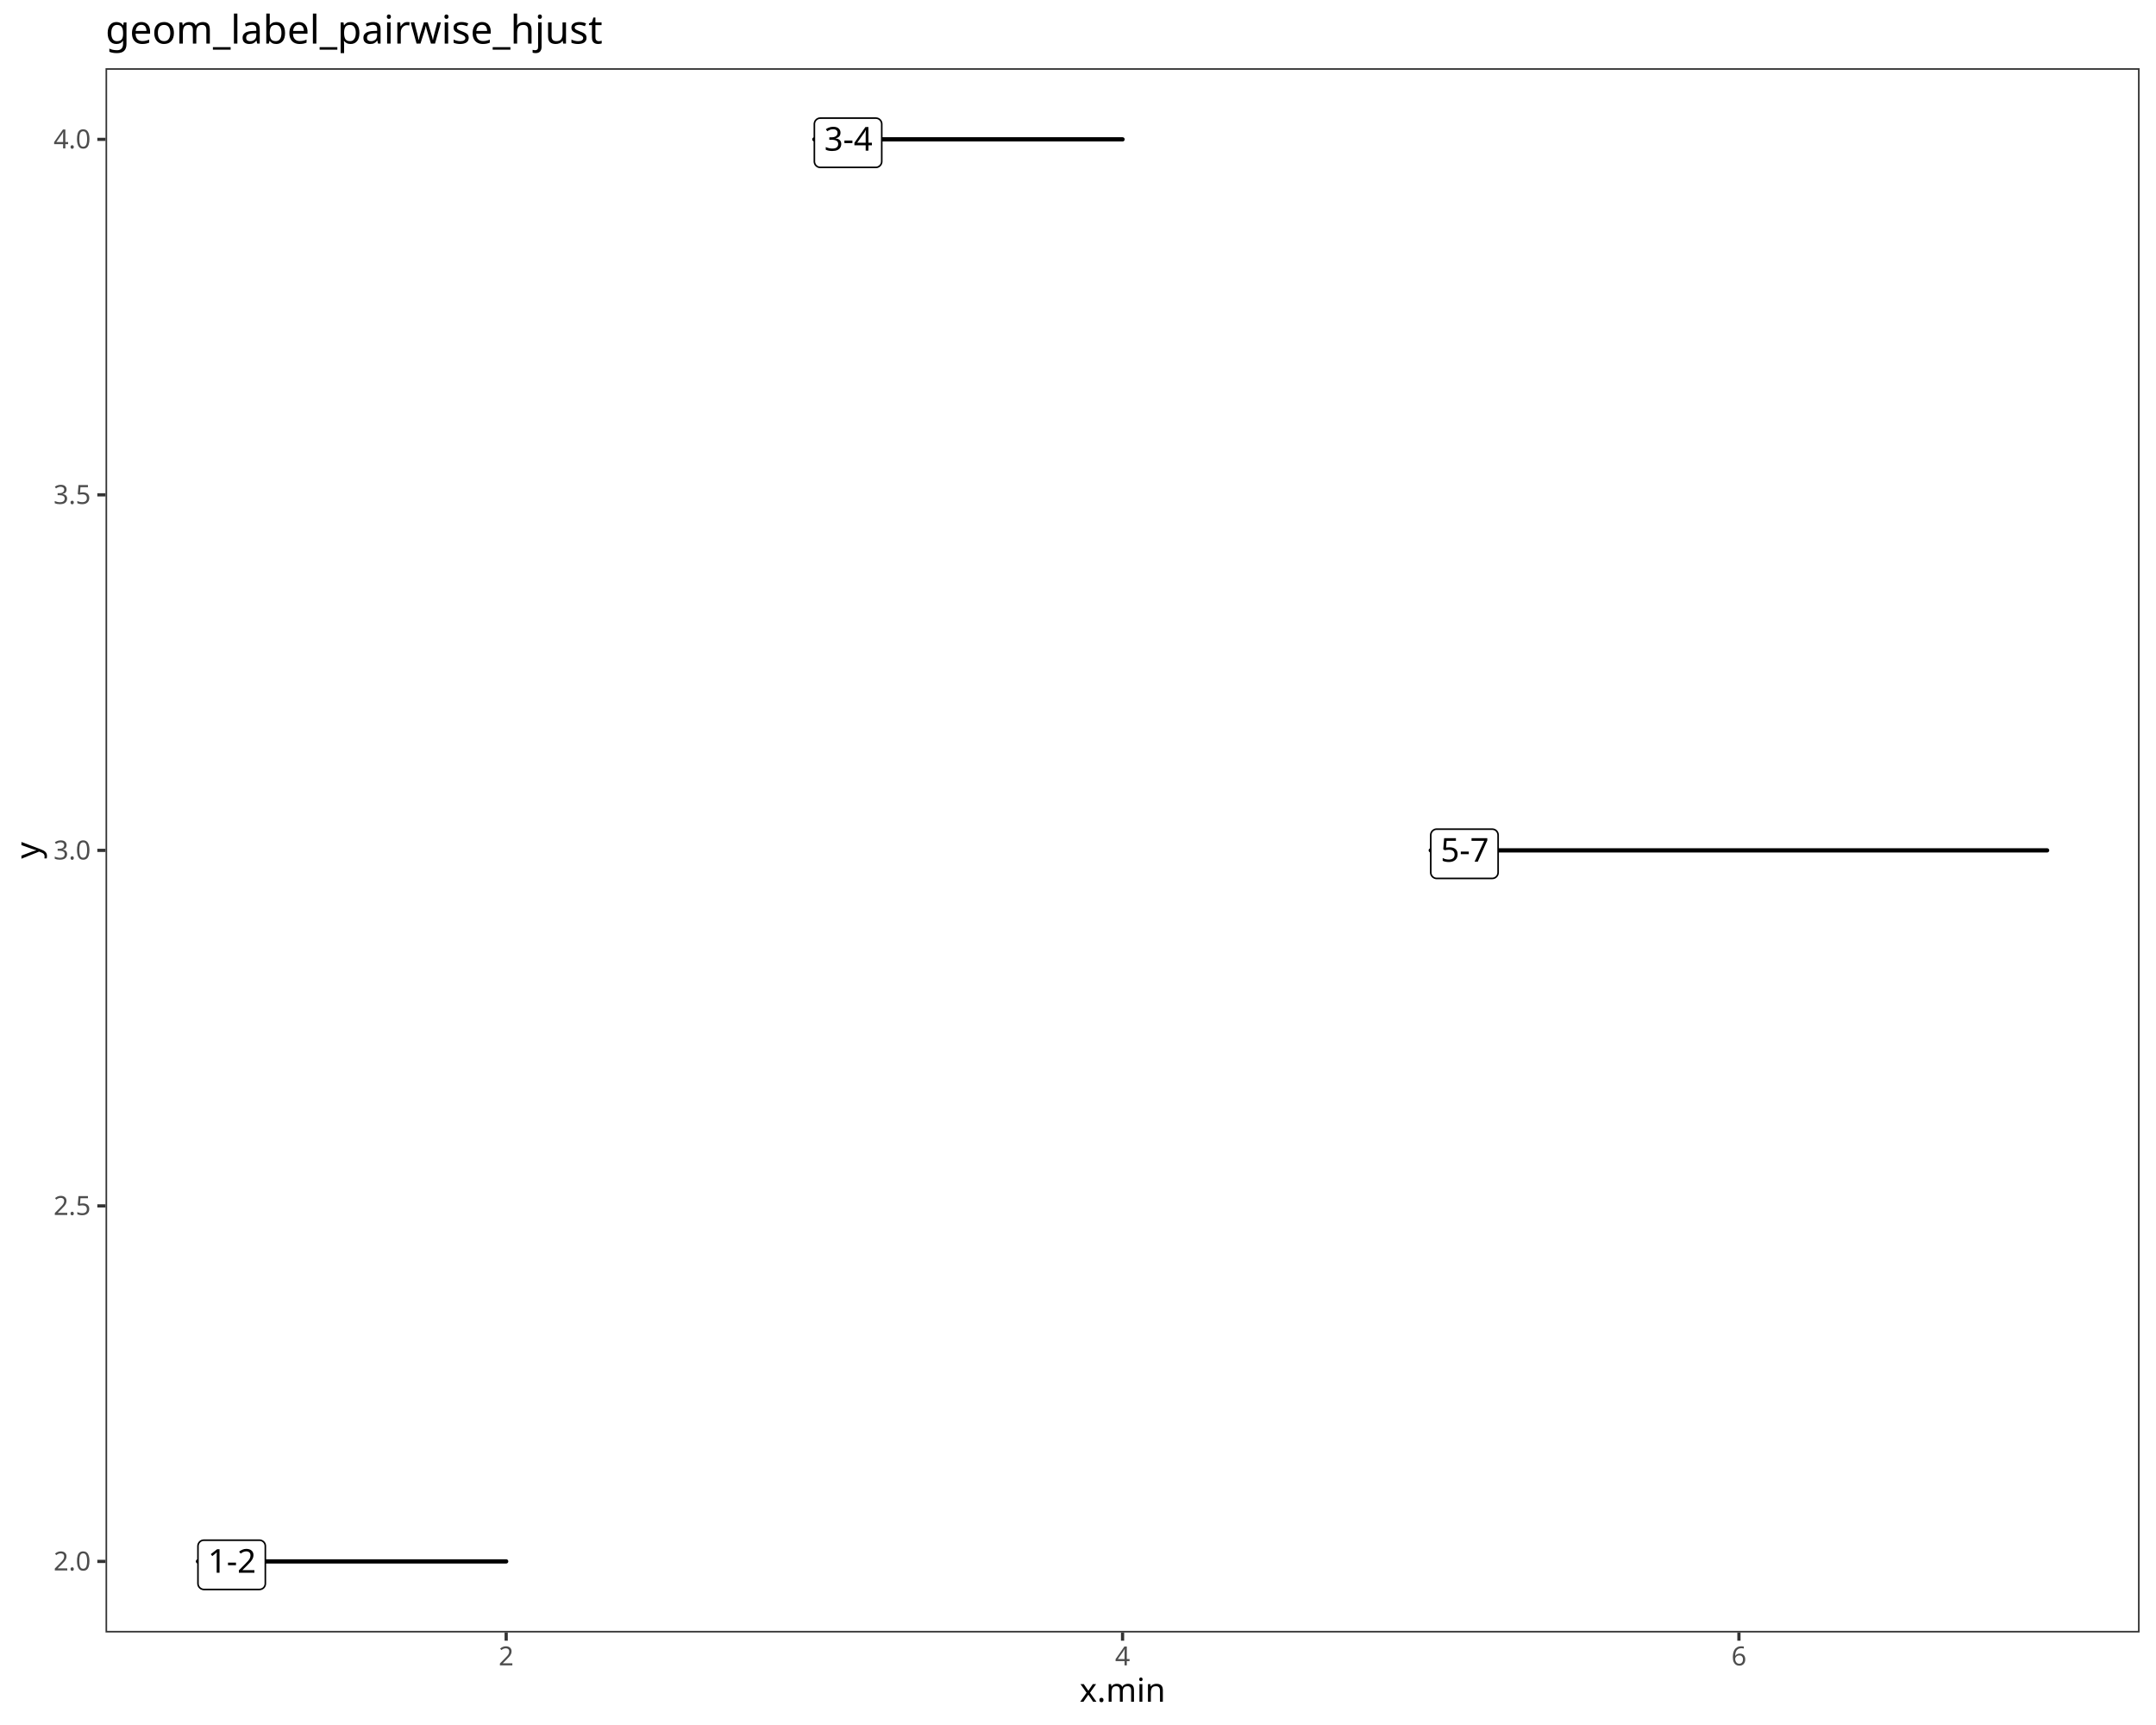
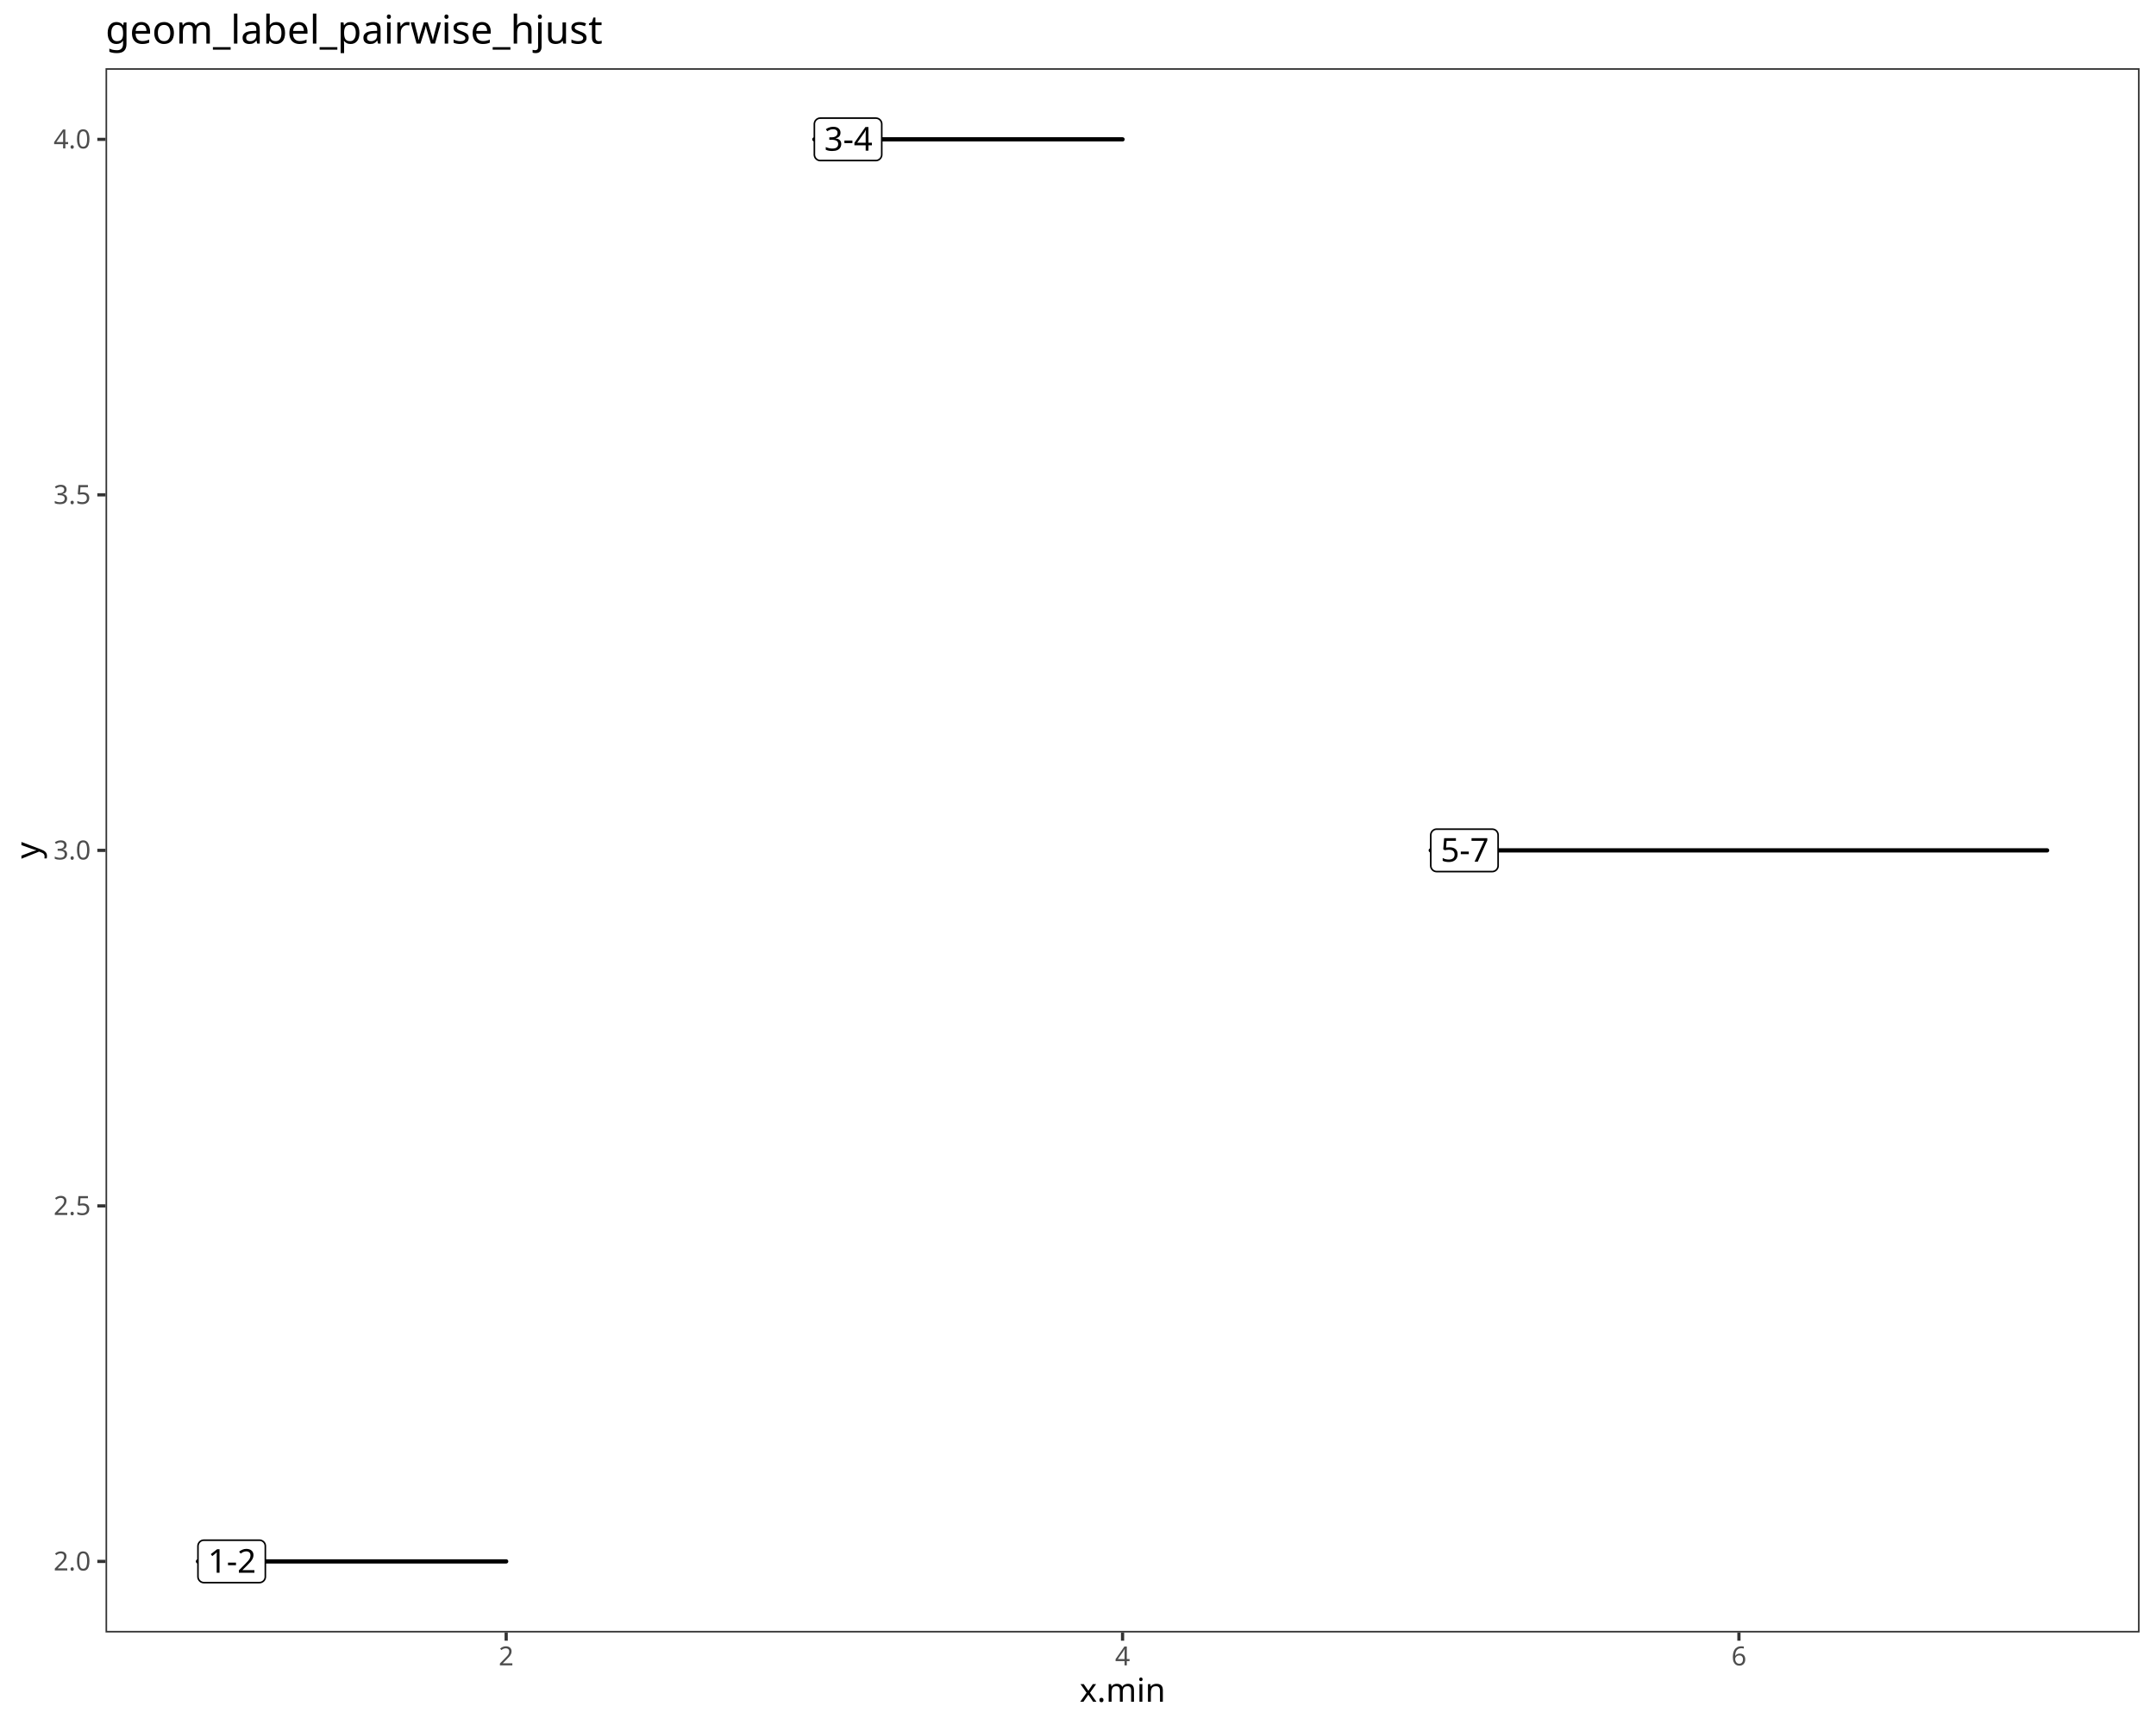
<svg xmlns="http://www.w3.org/2000/svg" class="svglite" data-engine-version="2.0" width="720.00pt" height="576.00pt" viewBox="0 0 720.00 576.00">
  <defs>
    <style type="text/css">
    .svglite line, .svglite polyline, .svglite polygon, .svglite path, .svglite rect, .svglite circle {
      fill: none;
      stroke: #000000;
      stroke-linecap: round;
      stroke-linejoin: round;
      stroke-miterlimit: 10.00;
    }
  </style>
  </defs>
  <rect width="100%" height="100%" style="stroke: none; fill: #FFFFFF;" />
  <defs>
    <clipPath id="cpMC4wMHw3MjAuMDB8MC4wMHw1NzYuMDA=">
      <rect x="0.00" y="0.00" width="720.00" height="576.00" />
    </clipPath>
  </defs>
  <g clip-path="url(#cpMC4wMHw3MjAuMDB8MC4wMHw1NzYuMDA=)">
    <rect x="0.00" y="0.00" width="720.00" height="576.00" style="stroke-width: 1.07; stroke: #FFFFFF; fill: #FFFFFF;" />
  </g>
  <defs>
    <clipPath id="cpMzUuMjR8NzE0LjUyfDIyLjc4fDU0NS4xMQ==">
      <rect x="35.24" y="22.78" width="679.28" height="522.33" />
    </clipPath>
  </defs>
  <g clip-path="url(#cpMzUuMjR8NzE0LjUyfDIyLjc4fDU0NS4xMQ==)">
    <rect x="35.24" y="22.78" width="679.28" height="522.33" style="stroke-width: 1.07; stroke: none; fill: #FFFFFF;" />
    <line x1="66.11" y1="521.37" x2="169.04" y2="521.37" style="stroke-width: 1.42;" />
-     <polygon points="68.09,530.74 86.63,530.74 86.55,530.74 86.87,530.72 87.18,530.66 87.48,530.55 87.76,530.39 88.01,530.19 88.22,529.95 88.39,529.68 88.51,529.39 88.59,529.08 88.61,528.76 88.61,528.76 88.61,516.27 88.61,516.27 88.59,515.95 88.51,515.64 88.39,515.34 88.22,515.08 88.01,514.84 87.76,514.64 87.48,514.48 87.18,514.36 86.87,514.30 86.63,514.29 68.09,514.29 68.33,514.30 68.01,514.29 67.70,514.33 67.39,514.41 67.10,514.55 66.84,514.73 66.61,514.95 66.42,515.21 66.27,515.49 66.17,515.79 66.12,516.11 66.11,516.27 66.11,528.76 66.12,528.60 66.12,528.92 66.17,529.23 66.27,529.54 66.42,529.82 66.61,530.07 66.84,530.29 67.10,530.47 67.39,530.61 67.70,530.70 68.01,530.74 " style="stroke-width: 0.53; fill: #FFFFFF;" />
+     <polygon points="68.09,528.46 86.63,528.46 86.55,528.45 86.87,528.44 87.18,528.38 87.48,528.26 87.76,528.10 88.01,527.90 88.22,527.66 88.39,527.40 88.51,527.10 88.59,526.79 88.61,526.48 88.61,526.48 88.61,516.27 88.61,516.27 88.59,515.95 88.51,515.64 88.39,515.34 88.22,515.08 88.01,514.84 87.76,514.64 87.48,514.48 87.18,514.36 86.87,514.30 86.63,514.29 68.09,514.29 68.33,514.30 68.01,514.29 67.70,514.33 67.39,514.41 67.10,514.55 66.84,514.73 66.61,514.95 66.42,515.21 66.27,515.49 66.17,515.79 66.12,516.11 66.11,516.27 66.11,526.48 66.12,526.32 66.12,526.63 66.17,526.95 66.27,527.25 66.42,527.53 66.61,527.79 66.84,528.01 67.10,528.19 67.39,528.33 67.70,528.42 68.01,528.45 " style="stroke-width: 0.53; fill: #FFFFFF;" />
    <text x="69.41" y="525.16" style="font-size: 11.00px; font-family: sans;" textLength="15.90px" lengthAdjust="spacingAndGlyphs">1-2</text>
    <line x1="271.96" y1="46.53" x2="374.88" y2="46.53" style="stroke-width: 1.42;" />
-     <polygon points="273.94,55.89 292.48,55.89 292.40,55.89 292.72,55.88 293.03,55.82 293.33,55.70 293.60,55.54 293.85,55.34 294.06,55.10 294.23,54.83 294.36,54.54 294.43,54.23 294.46,53.91 294.46,53.91 294.46,41.42 294.46,41.42 294.43,41.10 294.36,40.79 294.23,40.50 294.06,40.23 293.85,39.99 293.60,39.79 293.33,39.63 293.03,39.52 292.72,39.46 292.48,39.44 273.94,39.44 274.18,39.46 273.86,39.44 273.54,39.48 273.24,39.57 272.95,39.71 272.69,39.89 272.46,40.11 272.26,40.36 272.12,40.64 272.02,40.95 271.96,41.26 271.96,41.42 271.96,53.91 271.96,53.76 271.96,54.07 272.02,54.39 272.12,54.69 272.26,54.97 272.46,55.23 272.69,55.45 272.95,55.63 273.24,55.77 273.54,55.85 273.86,55.89 " style="stroke-width: 0.53; fill: #FFFFFF;" />
+     <polygon points="273.94,53.61 292.48,53.61 292.40,53.61 292.72,53.60 293.03,53.53 293.33,53.42 293.60,53.26 293.85,53.06 294.06,52.82 294.23,52.55 294.36,52.26 294.43,51.95 294.46,51.63 294.46,51.63 294.46,41.42 294.46,41.42 294.43,41.10 294.36,40.79 294.23,40.50 294.06,40.23 293.85,39.99 293.60,39.79 293.33,39.63 293.03,39.52 292.72,39.46 292.48,39.44 273.94,39.44 274.18,39.46 273.86,39.44 273.54,39.48 273.24,39.57 272.95,39.71 272.69,39.89 272.46,40.11 272.26,40.36 272.12,40.64 272.02,40.95 271.96,41.26 271.96,41.42 271.96,51.63 271.96,51.47 271.96,51.79 272.02,52.10 272.12,52.41 272.26,52.69 272.46,52.94 272.69,53.16 272.95,53.35 273.24,53.48 273.54,53.57 273.86,53.61 " style="stroke-width: 0.53; fill: #FFFFFF;" />
    <text x="275.26" y="50.31" style="font-size: 11.00px; font-family: sans;" textLength="15.90px" lengthAdjust="spacingAndGlyphs">3-4</text>
    <line x1="477.80" y1="283.95" x2="683.64" y2="283.95" style="stroke-width: 1.42;" />
-     <polygon points="479.78,293.32 498.32,293.32 498.24,293.32 498.56,293.30 498.87,293.24 499.17,293.13 499.45,292.97 499.69,292.76 499.90,292.53 500.07,292.26 500.20,291.96 500.27,291.65 500.30,291.34 500.30,291.34 500.30,278.84 500.30,278.84 500.27,278.53 500.20,278.22 500.07,277.92 499.90,277.65 499.69,277.41 499.45,277.21 499.17,277.05 498.87,276.94 498.56,276.88 498.32,276.86 479.78,276.86 480.02,276.88 479.70,276.86 479.38,276.90 479.08,276.99 478.79,277.13 478.53,277.31 478.30,277.53 478.11,277.78 477.96,278.07 477.86,278.37 477.81,278.68 477.80,278.84 477.80,291.34 477.81,291.18 477.81,291.50 477.86,291.81 477.96,292.11 478.11,292.39 478.30,292.65 478.53,292.87 478.79,293.05 479.08,293.19 479.38,293.28 479.70,293.32 " style="stroke-width: 0.53; fill: #FFFFFF;" />
+     <polygon points="479.78,291.03 498.32,291.03 498.24,291.03 498.56,291.02 498.87,290.95 499.17,290.84 499.45,290.68 499.69,290.48 499.90,290.24 500.07,289.97 500.20,289.68 500.27,289.37 500.30,289.05 500.30,289.05 500.30,278.84 500.30,278.84 500.27,278.53 500.20,278.22 500.07,277.92 499.90,277.65 499.69,277.41 499.45,277.21 499.17,277.05 498.87,276.94 498.56,276.88 498.32,276.86 479.78,276.86 480.02,276.88 479.70,276.86 479.38,276.90 479.08,276.99 478.79,277.13 478.53,277.31 478.30,277.53 478.11,277.78 477.96,278.07 477.86,278.37 477.81,278.68 477.80,278.84 477.80,289.05 477.81,288.89 477.81,289.21 477.86,289.53 477.96,289.83 478.11,290.11 478.30,290.37 478.53,290.59 478.79,290.77 479.08,290.90 479.38,290.99 479.70,291.03 " style="stroke-width: 0.53; fill: #FFFFFF;" />
    <text x="481.10" y="287.73" style="font-size: 11.00px; font-family: sans;" textLength="15.90px" lengthAdjust="spacingAndGlyphs">5-7</text>
    <rect x="35.24" y="22.78" width="679.28" height="522.33" style="stroke-width: 1.07; stroke: #333333;" />
  </g>
  <g clip-path="url(#cpMC4wMHw3MjAuMDB8MC4wMHw1NzYuMDA=)">
    <text x="30.31" y="524.40" text-anchor="end" style="font-size: 8.80px; fill: #4D4D4D; font-family: sans;" textLength="12.23px" lengthAdjust="spacingAndGlyphs">2.0</text>
    <text x="30.31" y="405.69" text-anchor="end" style="font-size: 8.80px; fill: #4D4D4D; font-family: sans;" textLength="12.23px" lengthAdjust="spacingAndGlyphs">2.5</text>
    <text x="30.31" y="286.98" text-anchor="end" style="font-size: 8.80px; fill: #4D4D4D; font-family: sans;" textLength="12.23px" lengthAdjust="spacingAndGlyphs">3.0</text>
    <text x="30.31" y="168.26" text-anchor="end" style="font-size: 8.80px; fill: #4D4D4D; font-family: sans;" textLength="12.23px" lengthAdjust="spacingAndGlyphs">3.5</text>
    <text x="30.31" y="49.55" text-anchor="end" style="font-size: 8.80px; fill: #4D4D4D; font-family: sans;" textLength="12.23px" lengthAdjust="spacingAndGlyphs">4.0</text>
    <polyline points="32.50,521.37 35.24,521.37 " style="stroke-width: 1.07; stroke: #333333; stroke-linecap: butt;" />
    <polyline points="32.50,402.66 35.24,402.66 " style="stroke-width: 1.07; stroke: #333333; stroke-linecap: butt;" />
    <polyline points="32.50,283.95 35.24,283.95 " style="stroke-width: 1.07; stroke: #333333; stroke-linecap: butt;" />
    <polyline points="32.50,165.24 35.24,165.24 " style="stroke-width: 1.07; stroke: #333333; stroke-linecap: butt;" />
    <polyline points="32.50,46.53 35.24,46.53 " style="stroke-width: 1.07; stroke: #333333; stroke-linecap: butt;" />
    <polyline points="169.04,547.85 169.04,545.11 " style="stroke-width: 1.07; stroke: #333333; stroke-linecap: butt;" />
    <polyline points="374.88,547.85 374.88,545.11 " style="stroke-width: 1.07; stroke: #333333; stroke-linecap: butt;" />
    <polyline points="580.72,547.85 580.72,545.11 " style="stroke-width: 1.07; stroke: #333333; stroke-linecap: butt;" />
    <text x="169.04" y="556.10" text-anchor="middle" style="font-size: 8.80px; fill: #4D4D4D; font-family: sans;" textLength="4.89px" lengthAdjust="spacingAndGlyphs">2</text>
    <text x="374.88" y="556.10" text-anchor="middle" style="font-size: 8.80px; fill: #4D4D4D; font-family: sans;" textLength="4.89px" lengthAdjust="spacingAndGlyphs">4</text>
    <text x="580.72" y="556.10" text-anchor="middle" style="font-size: 8.80px; fill: #4D4D4D; font-family: sans;" textLength="4.89px" lengthAdjust="spacingAndGlyphs">6</text>
    <text x="374.88" y="568.24" text-anchor="middle" style="font-size: 11.00px; font-family: sans;" textLength="26.29px" lengthAdjust="spacingAndGlyphs">x.min</text>
    <text transform="translate(13.05,283.95) rotate(-90)" text-anchor="middle" style="font-size: 11.00px; font-family: sans;" textLength="5.50px" lengthAdjust="spacingAndGlyphs">y</text>
    <text x="35.24" y="14.56" style="font-size: 13.20px; font-family: sans;" textLength="159.25px" lengthAdjust="spacingAndGlyphs">geom_label_pairwise_hjust</text>
  </g>
</svg>
